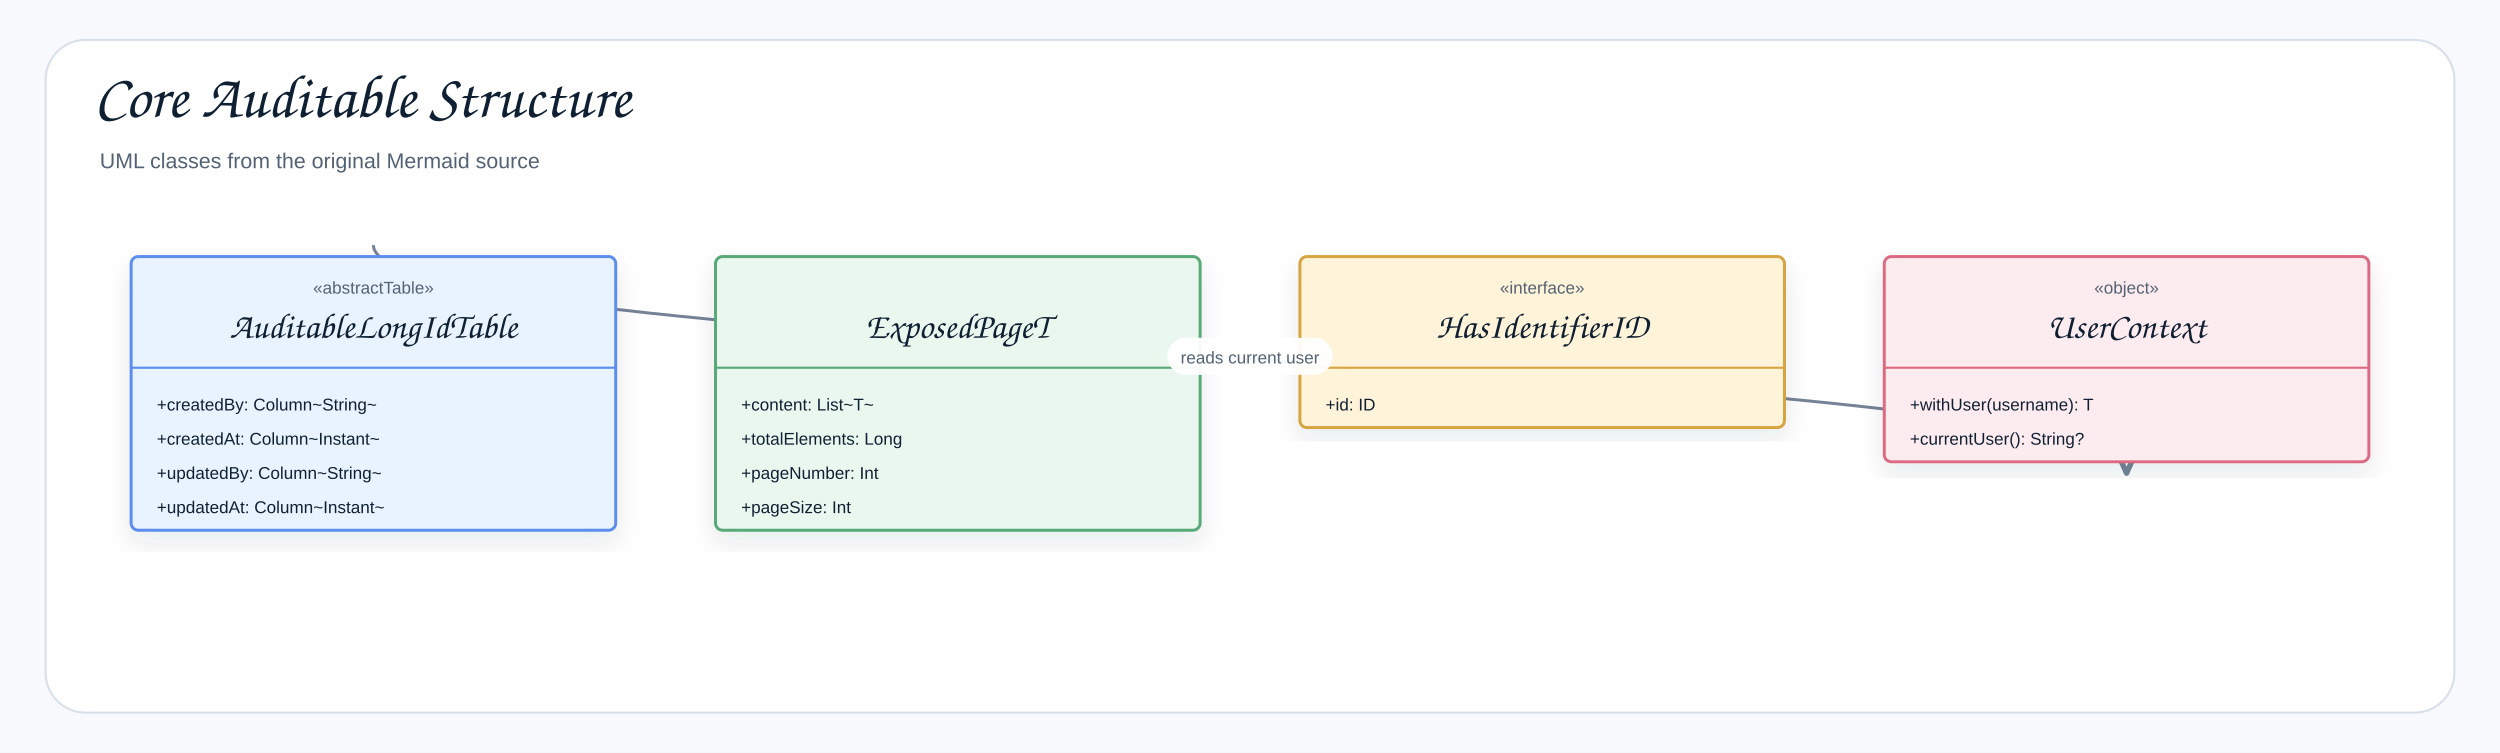
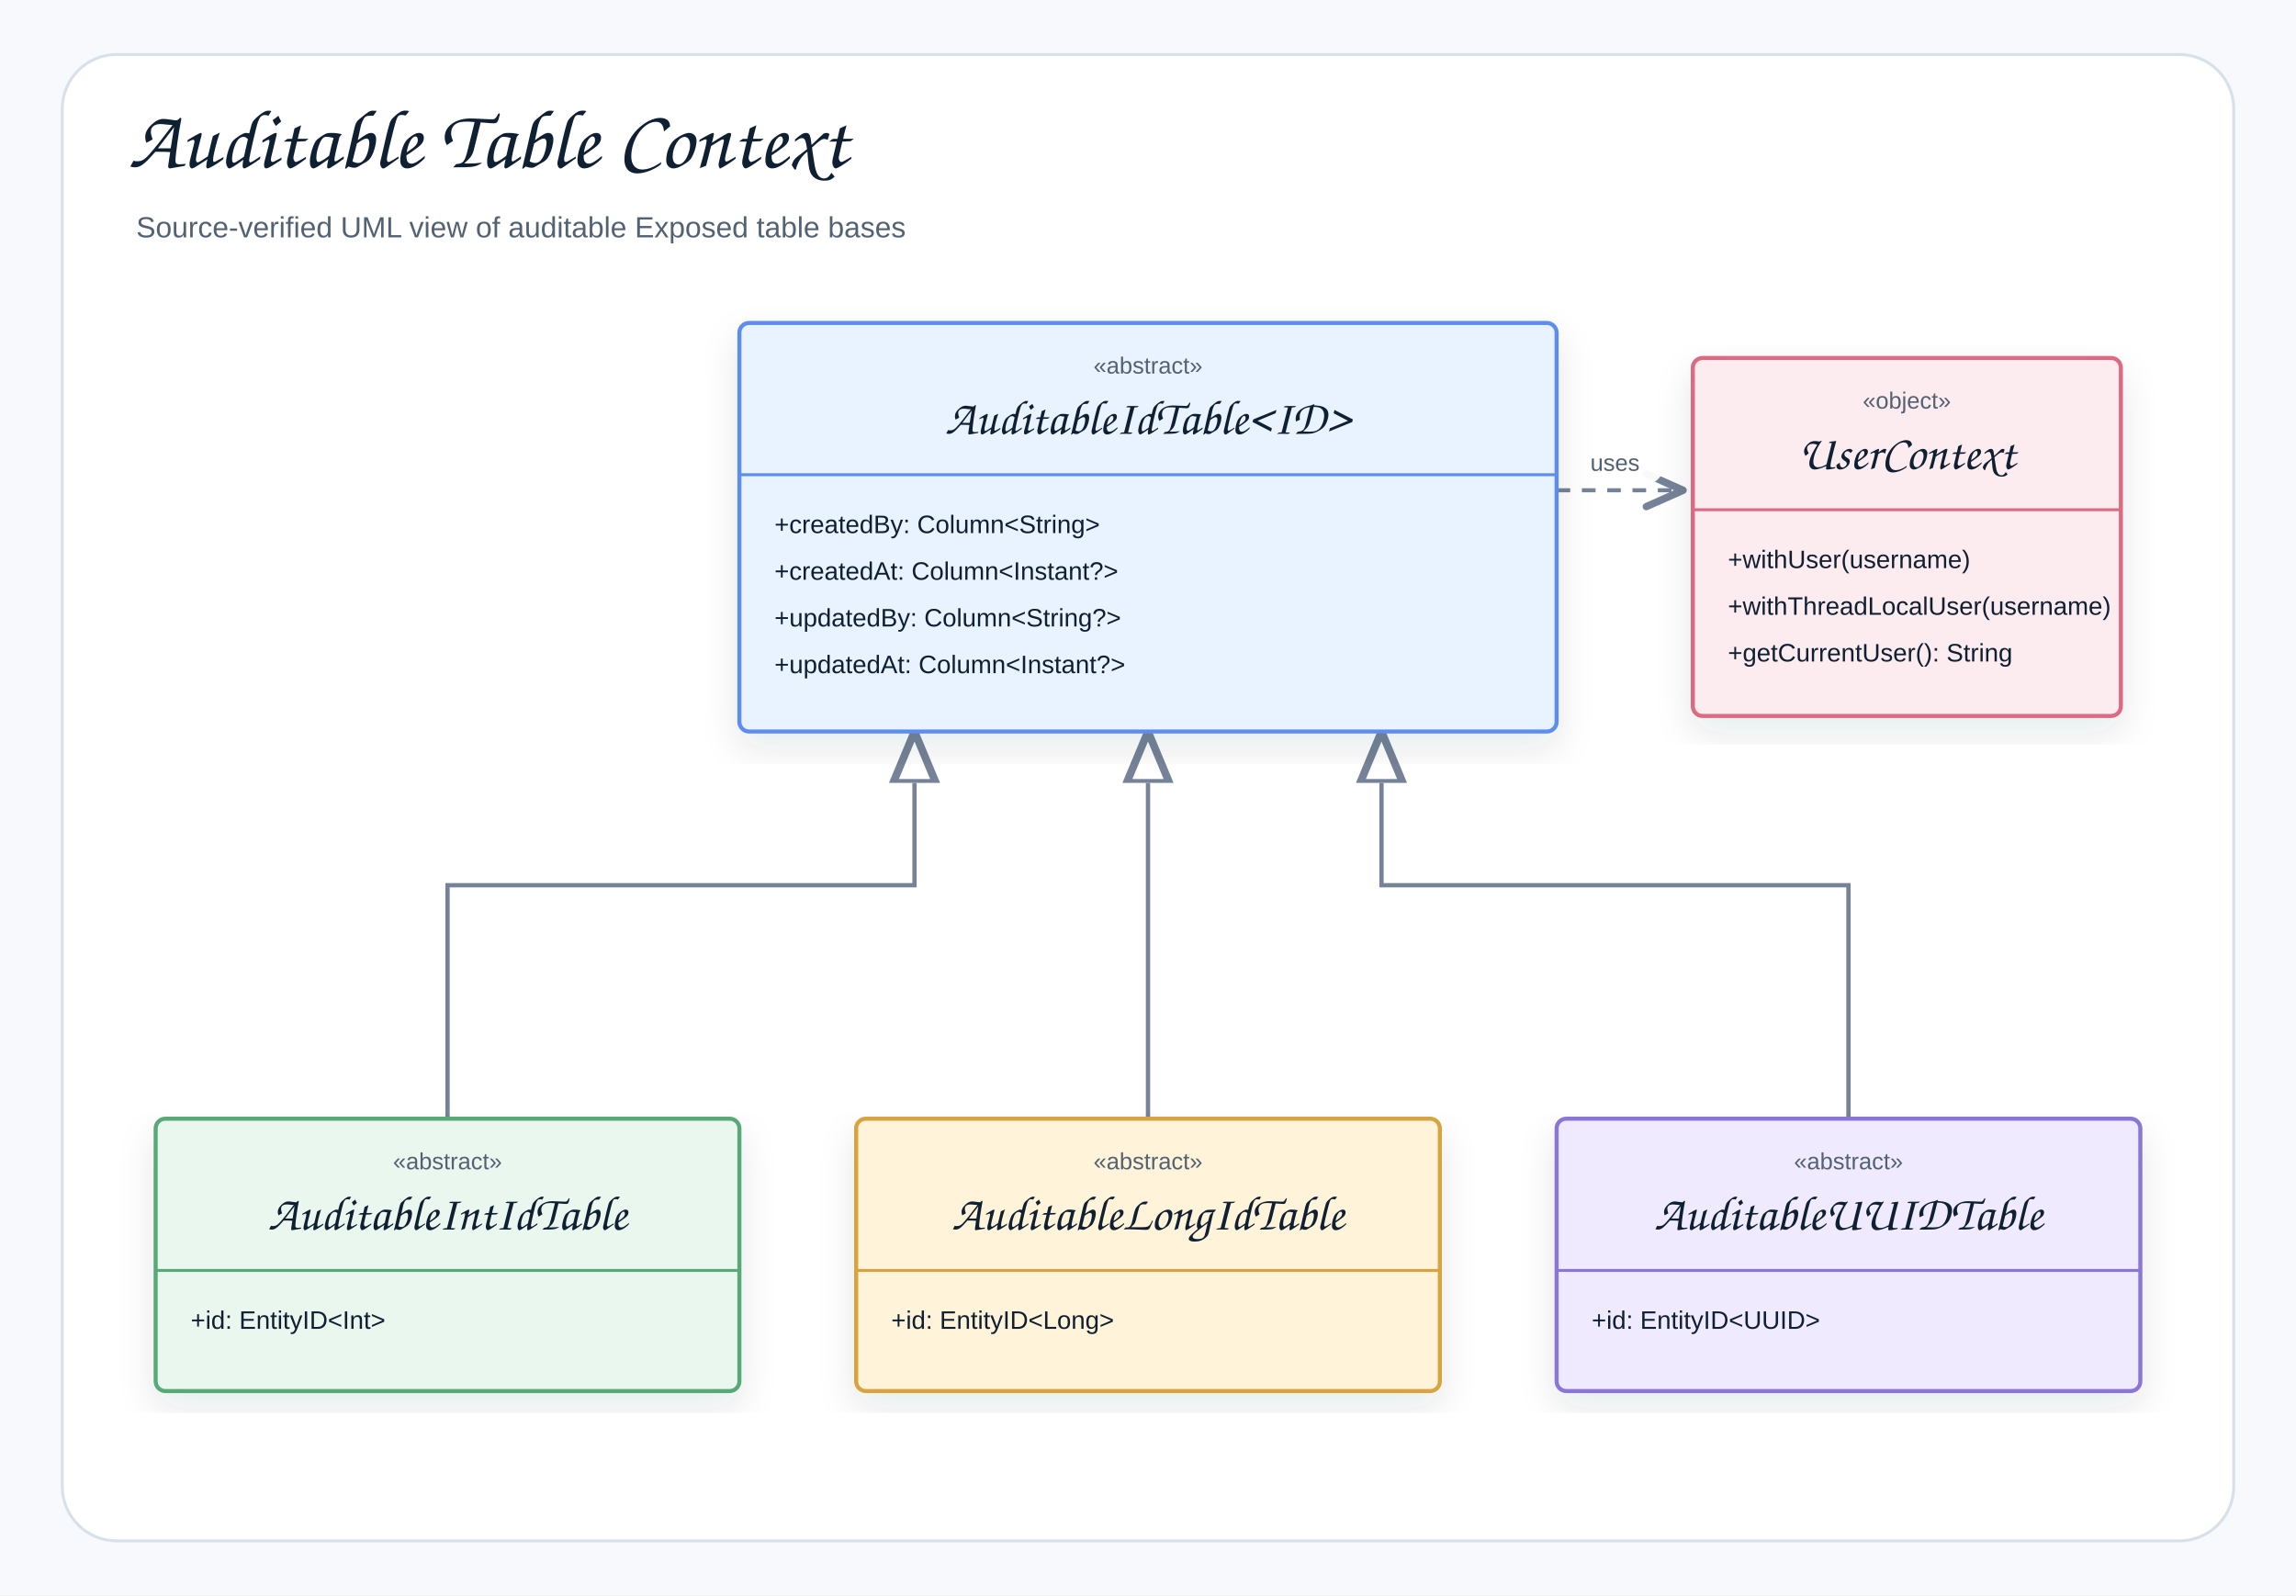
- <svg xmlns="http://www.w3.org/2000/svg" width="1754" height="528" viewBox="0 0 1754 528" role="img" aria-label="Core Auditable Structure">
+ <svg xmlns="http://www.w3.org/2000/svg" width="1180" height="820" viewBox="0 0 1180 820" role="img" aria-label="Auditable Table Context">
  <defs>
    <filter id="shadow" x="-8%" y="-8%" width="116%" height="116%">
      <feDropShadow dx="0" dy="8" stdDeviation="9" flood-color="#1f2937" flood-opacity="0.10" />
    </filter>
    <marker id="openArrow" markerWidth="12" markerHeight="10" refX="10" refY="5" orient="auto" markerUnits="strokeWidth">
      <path d="M 1 1 L 10 5 L 1 9" fill="none" stroke="#758297" stroke-width="1.8" stroke-linecap="round" stroke-linejoin="round" />
    </marker>
    <marker id="inherit" markerWidth="14" markerHeight="12" refX="12" refY="6" orient="auto" markerUnits="strokeWidth">
      <path d="M 0 1 L 12 6 L 0 11 Z" fill="#ffffff" stroke="#758297" stroke-width="1.8" />
    </marker>
    <style>
    .canvas{fill:#f7f9fc}.frame{fill:#fff;stroke:#d8e0ea;stroke-width:1.5}
    .title{font-family:"Architects Daughter","Comic Sans MS","Comic Sans",cursive;font-size:43px;font-weight:400;fill:#102033}
    .subtitle{font-family:"Comic Sans MS","Comic Sans","Comic Neue",Arial,sans-serif;font-size:15px;font-weight:400;fill:#536273}
    .label{font-family:"Architects Daughter","Comic Sans MS","Comic Sans",cursive;font-size:25px;font-weight:400;fill:#102033}
-     .smallLabel{font-family:"Architects Daughter","Comic Sans MS","Comic Sans",cursive;font-size:21px;font-weight:400;fill:#102033}
-     .mono{font-family:"Comic Sans MS","Comic Sans","Comic Neue",Arial,sans-serif;font-size:12px;font-weight:400;fill:#102033}
    .small{font-family:"Comic Sans MS","Comic Sans","Comic Neue",Arial,sans-serif;font-size:12px;font-weight:400;fill:#536273}
-     .strong{font-family:"Comic Sans MS","Comic Sans","Comic Neue",Arial,sans-serif;font-size:13px;font-weight:400;fill:#102033}
+     .mono{font-family:"Comic Sans MS","Comic Sans","Comic Neue",Arial,sans-serif;font-size:13px;font-weight:400;fill:#102033}
+     .pill{font-family:"Comic Sans MS","Comic Sans","Comic Neue",Arial,sans-serif;font-size:12px;font-weight:400;fill:#536273}
    .card{stroke-width:2.1;filter:url(#shadow)}.compartment{stroke-width:1.5;fill:none}
-     .line{stroke:#758297;stroke-width:2.1;fill:none;marker-end:url(#openArrow)}
-     .plainLine{stroke:#758297;stroke-width:2.1;fill:none}
    .dashed{stroke:#758297;stroke-width:2.1;stroke-dasharray:7 6;fill:none;marker-end:url(#openArrow)}
    .inheritLine{stroke:#758297;stroke-width:2.2;fill:none;marker-end:url(#inherit)}
-     .implLine{stroke:#758297;stroke-width:2.2;stroke-dasharray:8 7;fill:none;marker-end:url(#inherit)}
  </style>
  </defs>
-   <rect class="canvas" width="1754" height="528" />
-   <rect class="frame" x="32" y="28" width="1690" height="472" rx="28" />
-   <text class="title" x="66" y="82">Core Auditable Structure</text>
-   <text class="subtitle" x="70" y="118">UML classes from the original Mermaid source</text>
-   <path class="line" d="M262 172 C262 252 1492 252 1492 332" />
-   <g transform="translate(92,180)">
-     <rect class="card" x="0" y="0" width="340" height="192" rx="5" fill="#E8F3FF" stroke="#5B8DEF" />
-     <line class="compartment" x1="0" y1="78" x2="340" y2="78" stroke="#5B8DEF" />
-     <text class="small" x="170" y="26" text-anchor="middle">«abstractTable»</text>
-     <text class="label" x="170" y="57" text-anchor="middle">AuditableLongIdTable</text>
-     <text class="mono" x="18" y="108">+createdBy: Column~String~</text>
-     <text class="mono" x="18" y="132">+createdAt: Column~Instant~</text>
-     <text class="mono" x="18" y="156">+updatedBy: Column~String~</text>
-     <text class="mono" x="18" y="180">+updatedAt: Column~Instant~</text>
+   <rect class="canvas" width="1180" height="820" />
+   <rect class="frame" x="32" y="28" width="1116" height="764" rx="28" />
+   <text class="title" x="66" y="86">Auditable Table Context</text>
+   <text class="subtitle" x="70" y="122">Source-verified UML view of auditable Exposed table bases</text>
+   <path class="inheritLine" d="M230 575 L230 455 L470 455 L470 376" />
+   <path class="inheritLine" d="M590 575 L590 376" />
+   <path class="inheritLine" d="M950 575 L950 455 L710 455 L710 376" />
+   <path class="dashed" d="M800 252 L865 252" />
+   <rect x="804" y="224" width="52" height="26" rx="13" fill="#ffffff" opacity="0.95" />
+   <text class="pill" x="830" y="242" text-anchor="middle">uses</text>
+   <g transform="translate(380,166)">
+     <rect class="card" x="0" y="0" width="420" height="210" rx="5" fill="#E8F3FF" stroke="#5B8DEF" />
+     <line class="compartment" x1="0" y1="78" x2="420" y2="78" stroke="#5B8DEF" />
+     <text class="small" x="210" y="26" text-anchor="middle">«abstract»</text>
+     <text class="label" x="210" y="57" text-anchor="middle">AuditableIdTable&lt;ID&gt;</text>
+     <text class="mono" x="18" y="108">+createdBy: Column&lt;String&gt;</text>
+     <text class="mono" x="18" y="132">+createdAt: Column&lt;Instant?&gt;</text>
+     <text class="mono" x="18" y="156">+updatedBy: Column&lt;String?&gt;</text>
+     <text class="mono" x="18" y="180">+updatedAt: Column&lt;Instant?&gt;</text>
  </g>
-   <g transform="translate(502,180)">
-     <rect class="card" x="0" y="0" width="340" height="192" rx="5" fill="#EAF7EF" stroke="#58A978" />
-     <line class="compartment" x1="0" y1="78" x2="340" y2="78" stroke="#58A978" />
-     <text class="small" x="170" y="26" text-anchor="middle" />
-     <text class="label" x="170" y="57" text-anchor="middle">ExposedPageT</text>
-     <text class="mono" x="18" y="108">+content: List~T~</text>
-     <text class="mono" x="18" y="132">+totalElements: Long</text>
-     <text class="mono" x="18" y="156">+pageNumber: Int</text>
-     <text class="mono" x="18" y="180">+pageSize: Int</text>
+   <g transform="translate(870,184)">
+     <rect class="card" x="0" y="0" width="220" height="184" rx="5" fill="#FDECEF" stroke="#DC6B82" />
+     <line class="compartment" x1="0" y1="78" x2="220" y2="78" stroke="#DC6B82" />
+     <text class="small" x="110" y="26" text-anchor="middle">«object»</text>
+     <text class="label" x="110" y="57" text-anchor="middle">UserContext</text>
+     <text class="mono" x="18" y="108">+withUser(username)</text>
+     <text class="mono" x="18" y="132">+withThreadLocalUser(username)</text>
+     <text class="mono" x="18" y="156">+getCurrentUser(): String</text>
  </g>
-   <g transform="translate(912,180)">
-     <rect class="card" x="0" y="0" width="340" height="120" rx="5" fill="#FFF3D9" stroke="#D6A441" />
-     <line class="compartment" x1="0" y1="78" x2="340" y2="78" stroke="#D6A441" />
-     <text class="small" x="170" y="26" text-anchor="middle">«interface»</text>
-     <text class="label" x="170" y="57" text-anchor="middle">HasIdentifierID</text>
-     <text class="mono" x="18" y="108">+id: ID</text>
+   <g transform="translate(80,575)">
+     <rect class="card" x="0" y="0" width="300" height="140" rx="5" fill="#EAF7EF" stroke="#58A978" />
+     <line class="compartment" x1="0" y1="78" x2="300" y2="78" stroke="#58A978" />
+     <text class="small" x="150" y="26" text-anchor="middle">«abstract»</text>
+     <text class="label" x="150" y="57" text-anchor="middle">AuditableIntIdTable</text>
+     <text class="mono" x="18" y="108">+id: EntityID&lt;Int&gt;</text>
  </g>
-   <g transform="translate(1322,180)">
-     <rect class="card" x="0" y="0" width="340" height="144" rx="5" fill="#FDECEF" stroke="#DC6B82" />
-     <line class="compartment" x1="0" y1="78" x2="340" y2="78" stroke="#DC6B82" />
-     <text class="small" x="170" y="26" text-anchor="middle">«object»</text>
-     <text class="label" x="170" y="57" text-anchor="middle">UserContext</text>
-     <text class="mono" x="18" y="108">+withUser(username): T</text>
-     <text class="mono" x="18" y="132">+currentUser(): String?</text>
+   <g transform="translate(440,575)">
+     <rect class="card" x="0" y="0" width="300" height="140" rx="5" fill="#FFF3D9" stroke="#D6A441" />
+     <line class="compartment" x1="0" y1="78" x2="300" y2="78" stroke="#D6A441" />
+     <text class="small" x="150" y="26" text-anchor="middle">«abstract»</text>
+     <text class="label" x="150" y="57" text-anchor="middle">AuditableLongIdTable</text>
+     <text class="mono" x="18" y="108">+id: EntityID&lt;Long&gt;</text>
  </g>
-   <rect x="819" y="237" width="116" height="26" rx="13" fill="#ffffff" opacity="0.94" />
-   <text class="small" x="877" y="255" text-anchor="middle">reads current user</text>
+   <g transform="translate(800,575)">
+     <rect class="card" x="0" y="0" width="300" height="140" rx="5" fill="#EFEAFE" stroke="#8B75D7" />
+     <line class="compartment" x1="0" y1="78" x2="300" y2="78" stroke="#8B75D7" />
+     <text class="small" x="150" y="26" text-anchor="middle">«abstract»</text>
+     <text class="label" x="150" y="57" text-anchor="middle">AuditableUUIDTable</text>
+     <text class="mono" x="18" y="108">+id: EntityID&lt;UUID&gt;</text>
+   </g>
</svg>
